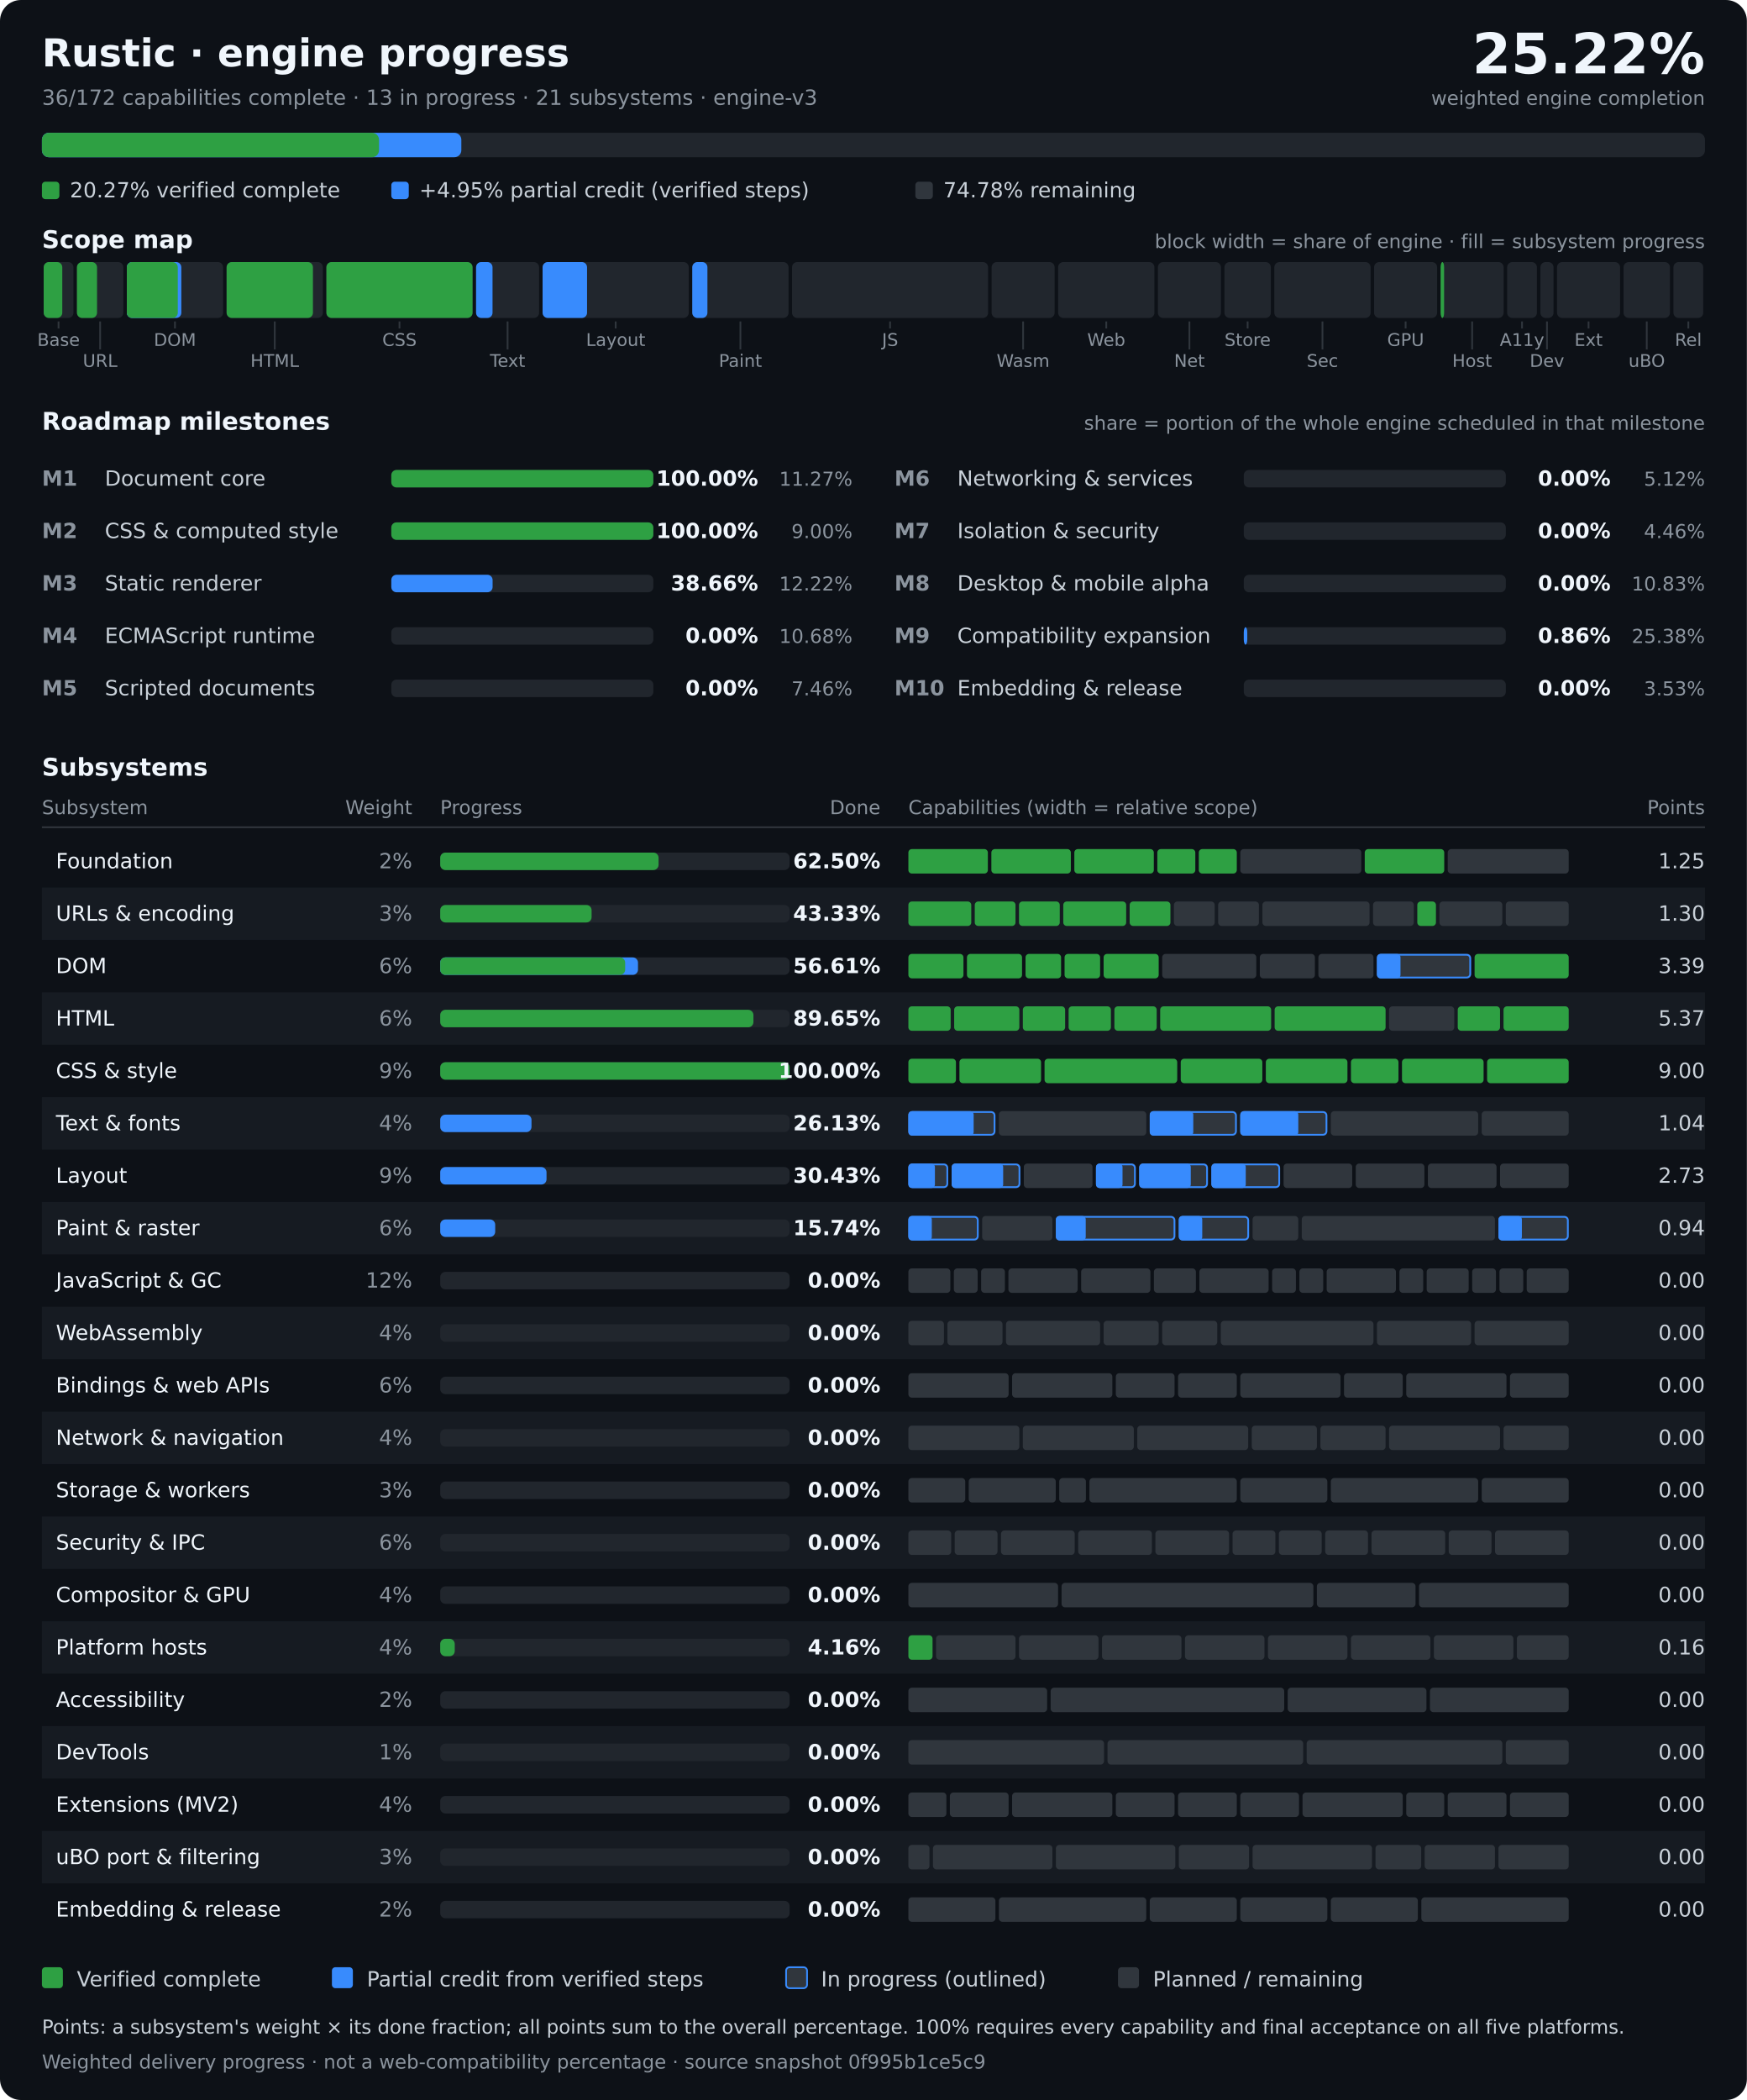
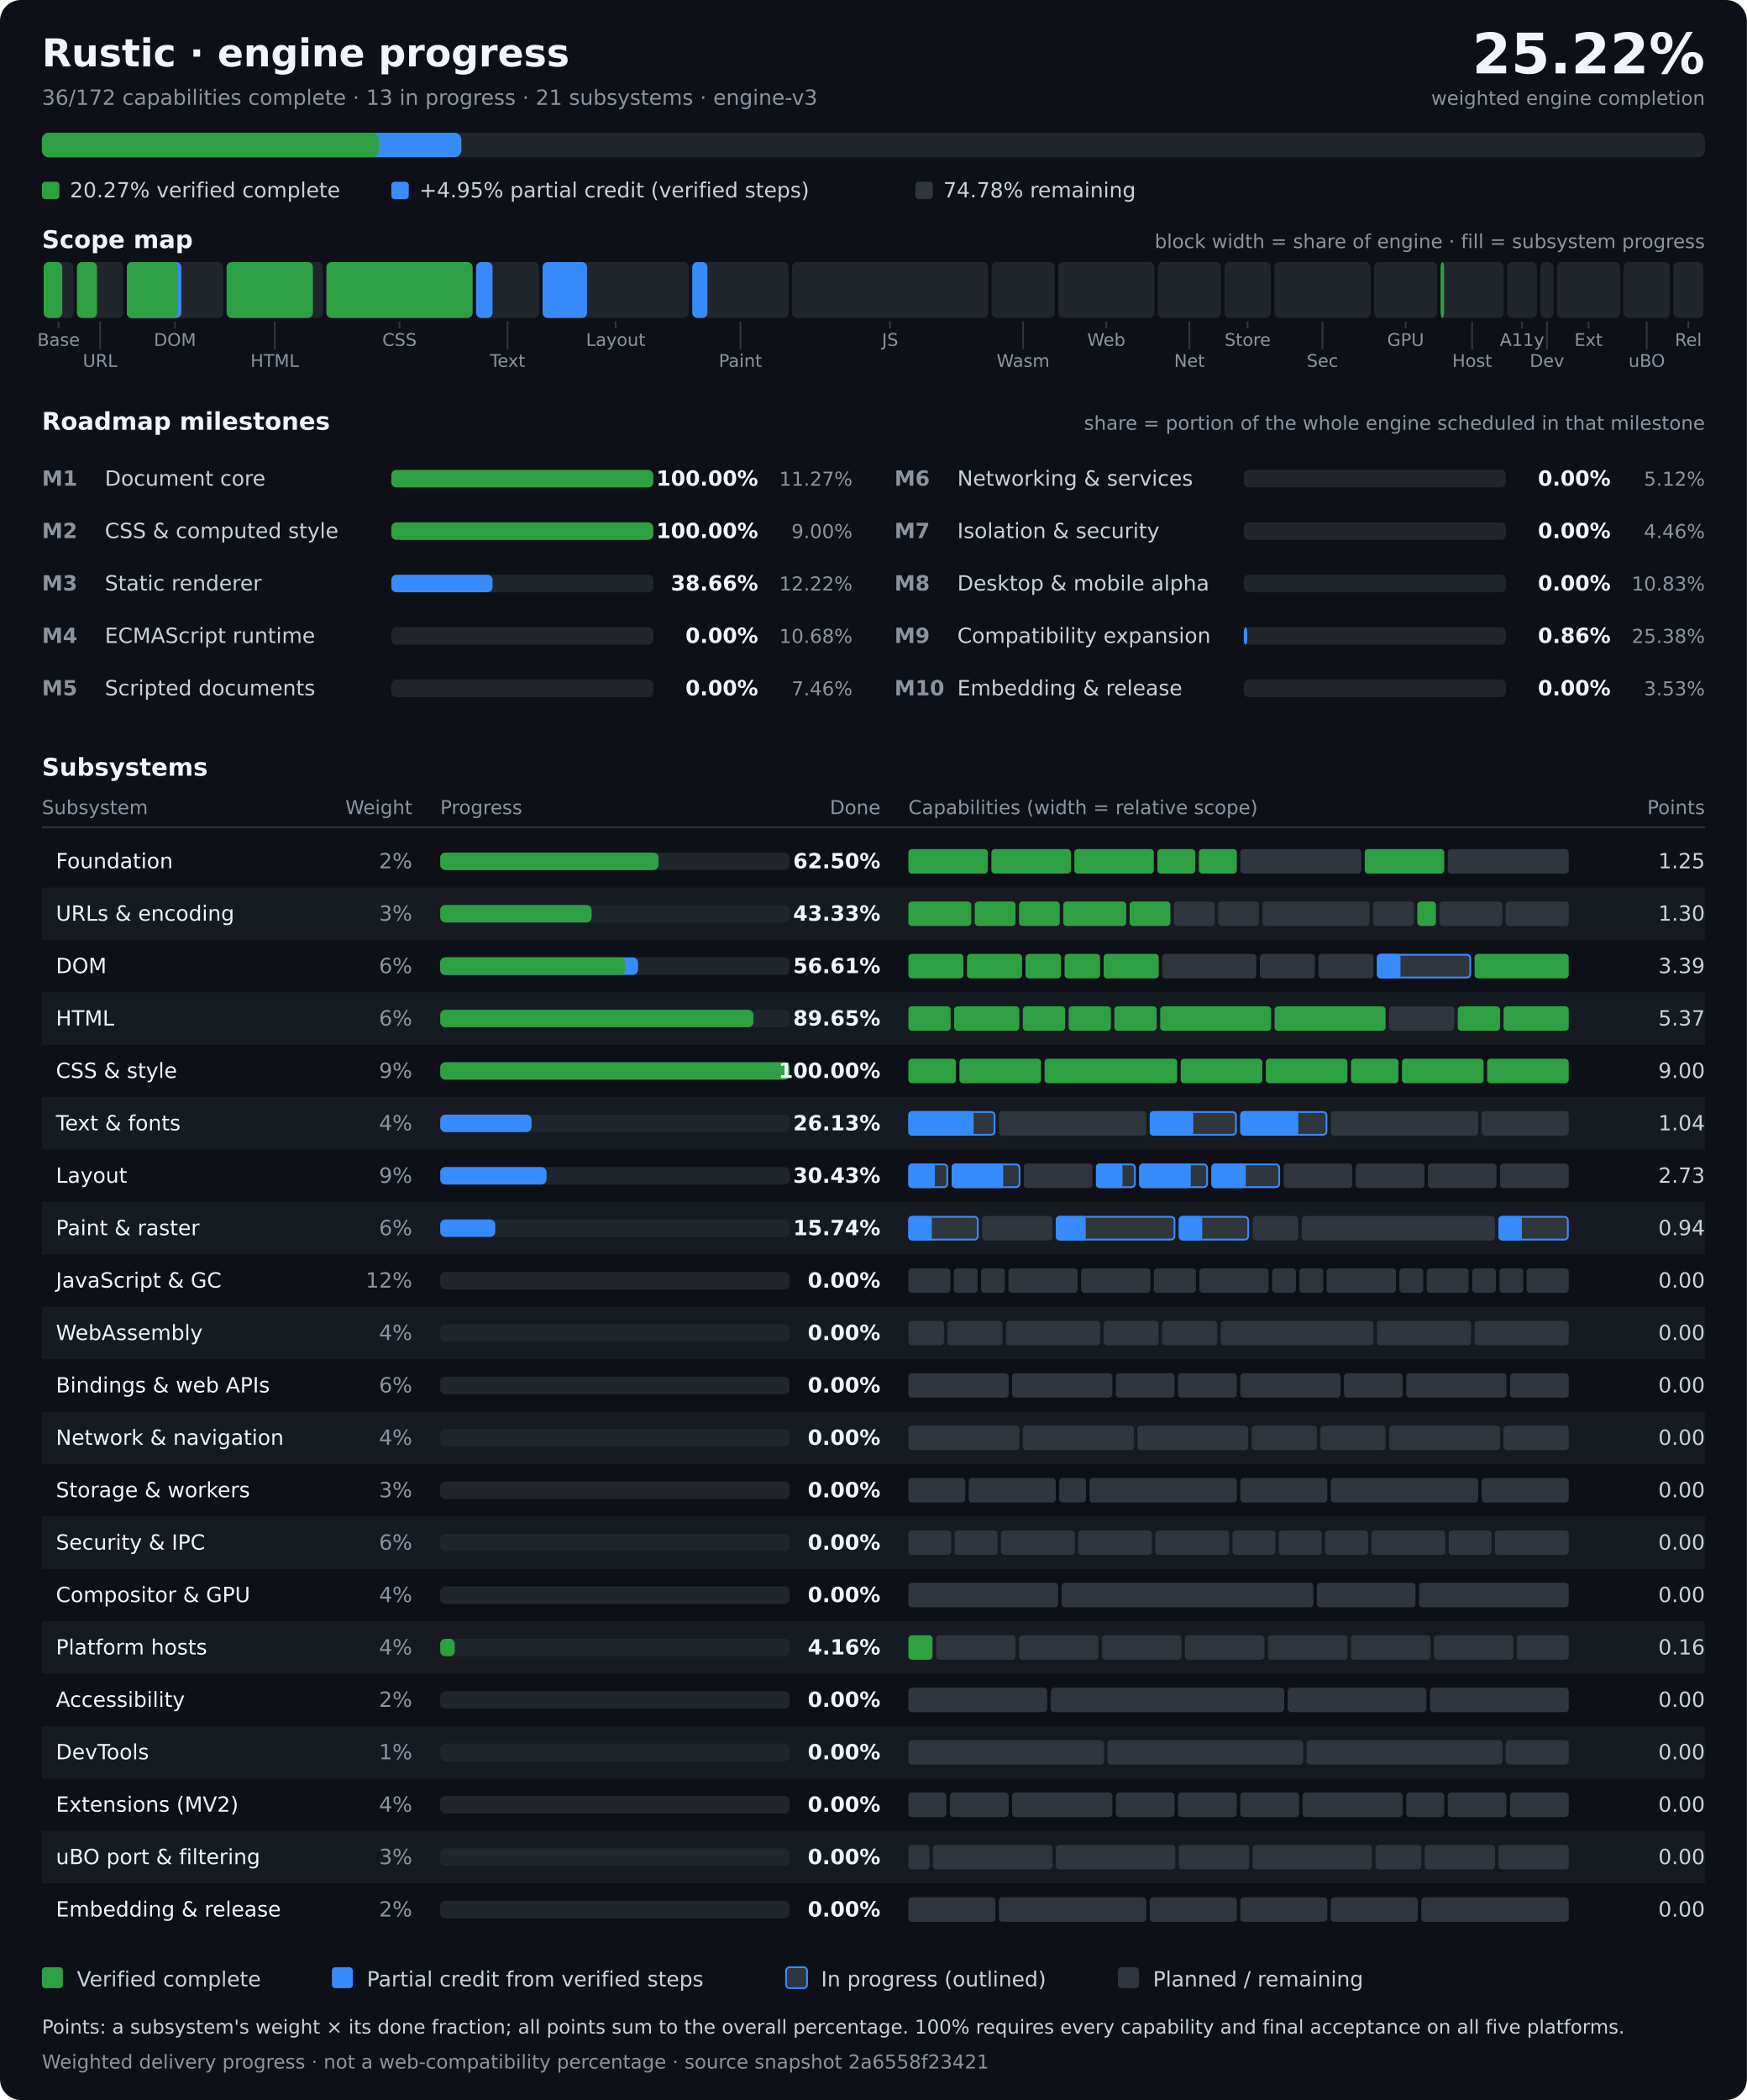
<svg xmlns="http://www.w3.org/2000/svg" width="1000" height="1202" viewBox="0 0 1000 1202" role="img" aria-labelledby="title desc">
  <rect width="1000" height="1202" rx="12" fill="#0d1117" />
  <g font-family="DejaVu Sans,Arial,sans-serif">
    <text x="24.00" y="38" fill="#f0f6fc" font-size="22" font-weight="700">Rustic · engine progress</text>
    <text x="24.00" y="60" fill="#8b949e" font-size="12">36/172 capabilities complete · 13 in progress · 21 subsystems · engine-v3</text>
    <text x="976.00" y="42" fill="#f0f6fc" font-size="32" text-anchor="end" font-weight="700">25.22%</text>
    <text x="976.00" y="60" fill="#8b949e" font-size="11" text-anchor="end">weighted engine completion</text>
    <rect x="24.00" y="76" width="952.00" height="14" rx="4" fill="#21262d" />
    <rect x="24.00" y="76" width="240.09" height="14" rx="4" fill="#388bfd" />
    <rect x="24.00" y="76" width="192.97" height="14" rx="4" fill="#2ea043" />
    <rect x="24" y="104" width="10" height="10" rx="2" fill="#2ea043" />
    <text x="40.00" y="113" fill="#c9d1d9" font-size="12">20.27% verified complete</text>
    <rect x="224" y="104" width="10" height="10" rx="2" fill="#388bfd" />
    <text x="240.00" y="113" fill="#c9d1d9" font-size="12">+4.95% partial credit (verified steps)</text>
    <rect x="524" y="104" width="10" height="10" rx="2" fill="#30363d" />
    <text x="540.00" y="113" fill="#c9d1d9" font-size="12">74.78% remaining</text>
    <text x="24.00" y="142" fill="#f0f6fc" font-size="14" font-weight="600">Scope map</text>
    <text x="976.00" y="142" fill="#8b949e" font-size="11" text-anchor="end">block width = share of engine · fill = subsystem progress</text>
    <g>
      <rect x="25.00" y="150" width="17.04" height="32" rx="3" fill="#21262d" />
      <rect x="25.00" y="150" width="10.65" height="32" rx="3" fill="#2ea043" />
      <rect x="33.02" y="184" width="1" height="4" fill="#30363d" />
      <text x="33.52" y="198" fill="#8b949e" font-size="10" text-anchor="middle">Base</text>
    </g>
    <g>
      <rect x="44.04" y="150" width="26.56" height="32" rx="3" fill="#21262d" />
      <rect x="44.04" y="150" width="11.51" height="32" rx="3" fill="#2ea043" />
      <rect x="56.82" y="184" width="1" height="16" fill="#30363d" />
      <text x="57.32" y="210" fill="#8b949e" font-size="10" text-anchor="middle">URL</text>
    </g>
    <g>
      <rect x="72.60" y="150" width="55.12" height="32" rx="3" fill="#21262d" />
      <rect x="72.60" y="150" width="31.20" height="32" rx="3" fill="#388bfd" />
      <rect x="72.60" y="150" width="29.18" height="32" rx="3" fill="#2ea043" />
      <rect x="99.66" y="184" width="1" height="4" fill="#30363d" />
      <text x="100.16" y="198" fill="#8b949e" font-size="10" text-anchor="middle">DOM</text>
    </g>
    <g>
      <rect x="129.72" y="150" width="55.12" height="32" rx="3" fill="#21262d" />
      <rect x="129.72" y="150" width="49.42" height="32" rx="3" fill="#2ea043" />
      <rect x="156.78" y="184" width="1" height="16" fill="#30363d" />
      <text x="157.28" y="210" fill="#8b949e" font-size="10" text-anchor="middle">HTML</text>
    </g>
    <g>
      <rect x="186.84" y="150" width="83.68" height="32" rx="3" fill="#21262d" />
      <rect x="186.84" y="150" width="83.68" height="32" rx="3" fill="#2ea043" />
      <rect x="228.18" y="184" width="1" height="4" fill="#30363d" />
      <text x="228.68" y="198" fill="#8b949e" font-size="10" text-anchor="middle">CSS</text>
    </g>
    <g>
      <rect x="272.52" y="150" width="36.08" height="32" rx="3" fill="#21262d" />
      <rect x="272.52" y="150" width="9.43" height="32" rx="3" fill="#388bfd" />
      <rect x="290.06" y="184" width="1" height="16" fill="#30363d" />
      <text x="290.56" y="210" fill="#8b949e" font-size="10" text-anchor="middle">Text</text>
    </g>
    <g>
      <rect x="310.60" y="150" width="83.68" height="32" rx="3" fill="#21262d" />
      <rect x="310.60" y="150" width="25.46" height="32" rx="3" fill="#388bfd" />
      <rect x="351.94" y="184" width="1" height="4" fill="#30363d" />
      <text x="352.44" y="198" fill="#8b949e" font-size="10" text-anchor="middle">Layout</text>
    </g>
    <g>
      <rect x="396.28" y="150" width="55.12" height="32" rx="3" fill="#21262d" />
      <rect x="396.28" y="150" width="8.68" height="32" rx="3" fill="#388bfd" />
      <rect x="423.34" y="184" width="1" height="16" fill="#30363d" />
      <text x="423.84" y="210" fill="#8b949e" font-size="10" text-anchor="middle">Paint</text>
    </g>
    <g>
      <rect x="453.40" y="150" width="112.24" height="32" rx="3" fill="#21262d" />
      <rect x="509.02" y="184" width="1" height="4" fill="#30363d" />
      <text x="509.52" y="198" fill="#8b949e" font-size="10" text-anchor="middle">JS</text>
    </g>
    <g>
      <rect x="567.64" y="150" width="36.08" height="32" rx="3" fill="#21262d" />
      <rect x="585.18" y="184" width="1" height="16" fill="#30363d" />
      <text x="585.68" y="210" fill="#8b949e" font-size="10" text-anchor="middle">Wasm</text>
    </g>
    <g>
      <rect x="605.72" y="150" width="55.12" height="32" rx="3" fill="#21262d" />
      <rect x="632.78" y="184" width="1" height="4" fill="#30363d" />
      <text x="633.28" y="198" fill="#8b949e" font-size="10" text-anchor="middle">Web</text>
    </g>
    <g>
      <rect x="662.84" y="150" width="36.08" height="32" rx="3" fill="#21262d" />
      <rect x="680.38" y="184" width="1" height="16" fill="#30363d" />
      <text x="680.88" y="210" fill="#8b949e" font-size="10" text-anchor="middle">Net</text>
    </g>
    <g>
      <rect x="700.92" y="150" width="26.56" height="32" rx="3" fill="#21262d" />
      <rect x="713.70" y="184" width="1" height="4" fill="#30363d" />
      <text x="714.20" y="198" fill="#8b949e" font-size="10" text-anchor="middle">Store</text>
    </g>
    <g>
      <rect x="729.48" y="150" width="55.12" height="32" rx="3" fill="#21262d" />
      <rect x="756.54" y="184" width="1" height="16" fill="#30363d" />
      <text x="757.04" y="210" fill="#8b949e" font-size="10" text-anchor="middle">Sec</text>
    </g>
    <g>
      <rect x="786.60" y="150" width="36.08" height="32" rx="3" fill="#21262d" />
      <rect x="804.14" y="184" width="1" height="4" fill="#30363d" />
      <text x="804.64" y="198" fill="#8b949e" font-size="10" text-anchor="middle">GPU</text>
    </g>
    <g>
      <rect x="824.68" y="150" width="36.08" height="32" rx="3" fill="#21262d" />
      <rect x="824.68" y="150" width="2.00" height="32" rx="3" fill="#2ea043" />
      <rect x="842.22" y="184" width="1" height="16" fill="#30363d" />
      <text x="842.72" y="210" fill="#8b949e" font-size="10" text-anchor="middle">Host</text>
    </g>
    <g>
      <rect x="862.76" y="150" width="17.04" height="32" rx="3" fill="#21262d" />
      <rect x="870.78" y="184" width="1" height="4" fill="#30363d" />
      <text x="871.28" y="198" fill="#8b949e" font-size="10" text-anchor="middle">A11y</text>
    </g>
    <g>
      <rect x="881.80" y="150" width="7.52" height="32" rx="3" fill="#21262d" />
      <rect x="885.06" y="184" width="1" height="16" fill="#30363d" />
      <text x="885.56" y="210" fill="#8b949e" font-size="10" text-anchor="middle">Dev</text>
    </g>
    <g>
      <rect x="891.32" y="150" width="36.08" height="32" rx="3" fill="#21262d" />
      <rect x="908.86" y="184" width="1" height="4" fill="#30363d" />
      <text x="909.36" y="198" fill="#8b949e" font-size="10" text-anchor="middle">Ext</text>
    </g>
    <g>
      <rect x="929.40" y="150" width="26.56" height="32" rx="3" fill="#21262d" />
      <rect x="942.18" y="184" width="1" height="16" fill="#30363d" />
      <text x="942.68" y="210" fill="#8b949e" font-size="10" text-anchor="middle">uBO</text>
    </g>
    <g>
      <rect x="957.96" y="150" width="17.04" height="32" rx="3" fill="#21262d" />
      <rect x="965.98" y="184" width="1" height="4" fill="#30363d" />
      <text x="966.48" y="198" fill="#8b949e" font-size="10" text-anchor="middle">Rel</text>
    </g>
    <text x="24.00" y="246" fill="#f0f6fc" font-size="14" font-weight="600">Roadmap milestones</text>
    <text x="976.00" y="246" fill="#8b949e" font-size="11" text-anchor="end">share = portion of the whole engine scheduled in that milestone</text>
    <g>
      <text x="24.00" y="278" fill="#8b949e" font-size="12" font-weight="600">M1</text>
      <text x="60.00" y="278" fill="#c9d1d9" font-size="12">Document core</text>
      <rect x="224.00" y="269" width="150.00" height="10" rx="3" fill="#21262d" />
      <rect x="224.00" y="269" width="150.00" height="10" rx="3" fill="#2ea043" />
      <text x="434.00" y="278" fill="#f0f6fc" font-size="12" text-anchor="end" font-weight="600">100.00%</text>
      <text x="488.00" y="278" fill="#8b949e" font-size="11" text-anchor="end">11.27%</text>
    </g>
    <g>
      <text x="24.00" y="308" fill="#8b949e" font-size="12" font-weight="600">M2</text>
      <text x="60.00" y="308" fill="#c9d1d9" font-size="12">CSS &amp; computed style</text>
      <rect x="224.00" y="299" width="150.00" height="10" rx="3" fill="#21262d" />
      <rect x="224.00" y="299" width="150.00" height="10" rx="3" fill="#2ea043" />
      <text x="434.00" y="308" fill="#f0f6fc" font-size="12" text-anchor="end" font-weight="600">100.00%</text>
      <text x="488.00" y="308" fill="#8b949e" font-size="11" text-anchor="end">9.00%</text>
    </g>
    <g>
      <text x="24.00" y="338" fill="#8b949e" font-size="12" font-weight="600">M3</text>
      <text x="60.00" y="338" fill="#c9d1d9" font-size="12">Static renderer</text>
      <rect x="224.00" y="329" width="150.00" height="10" rx="3" fill="#21262d" />
      <rect x="224.00" y="329" width="57.99" height="10" rx="3" fill="#388bfd" />
      <text x="434.00" y="338" fill="#f0f6fc" font-size="12" text-anchor="end" font-weight="600">38.66%</text>
      <text x="488.00" y="338" fill="#8b949e" font-size="11" text-anchor="end">12.22%</text>
    </g>
    <g>
      <text x="24.00" y="368" fill="#8b949e" font-size="12" font-weight="600">M4</text>
      <text x="60.00" y="368" fill="#c9d1d9" font-size="12">ECMAScript runtime</text>
      <rect x="224.00" y="359" width="150.00" height="10" rx="3" fill="#21262d" />
      <text x="434.00" y="368" fill="#f0f6fc" font-size="12" text-anchor="end" font-weight="600">0.00%</text>
      <text x="488.00" y="368" fill="#8b949e" font-size="11" text-anchor="end">10.68%</text>
    </g>
    <g>
      <text x="24.00" y="398" fill="#8b949e" font-size="12" font-weight="600">M5</text>
      <text x="60.00" y="398" fill="#c9d1d9" font-size="12">Scripted documents</text>
      <rect x="224.00" y="389" width="150.00" height="10" rx="3" fill="#21262d" />
      <text x="434.00" y="398" fill="#f0f6fc" font-size="12" text-anchor="end" font-weight="600">0.00%</text>
      <text x="488.00" y="398" fill="#8b949e" font-size="11" text-anchor="end">7.46%</text>
    </g>
    <g>
      <text x="512.00" y="278" fill="#8b949e" font-size="12" font-weight="600">M6</text>
      <text x="548.00" y="278" fill="#c9d1d9" font-size="12">Networking &amp; services</text>
      <rect x="712.00" y="269" width="150.00" height="10" rx="3" fill="#21262d" />
      <text x="922.00" y="278" fill="#f0f6fc" font-size="12" text-anchor="end" font-weight="600">0.00%</text>
      <text x="976.00" y="278" fill="#8b949e" font-size="11" text-anchor="end">5.12%</text>
    </g>
    <g>
      <text x="512.00" y="308" fill="#8b949e" font-size="12" font-weight="600">M7</text>
      <text x="548.00" y="308" fill="#c9d1d9" font-size="12">Isolation &amp; security</text>
      <rect x="712.00" y="299" width="150.00" height="10" rx="3" fill="#21262d" />
      <text x="922.00" y="308" fill="#f0f6fc" font-size="12" text-anchor="end" font-weight="600">0.00%</text>
      <text x="976.00" y="308" fill="#8b949e" font-size="11" text-anchor="end">4.46%</text>
    </g>
    <g>
      <text x="512.00" y="338" fill="#8b949e" font-size="12" font-weight="600">M8</text>
      <text x="548.00" y="338" fill="#c9d1d9" font-size="12">Desktop &amp; mobile alpha</text>
      <rect x="712.00" y="329" width="150.00" height="10" rx="3" fill="#21262d" />
      <text x="922.00" y="338" fill="#f0f6fc" font-size="12" text-anchor="end" font-weight="600">0.00%</text>
      <text x="976.00" y="338" fill="#8b949e" font-size="11" text-anchor="end">10.83%</text>
    </g>
    <g>
      <text x="512.00" y="368" fill="#8b949e" font-size="12" font-weight="600">M9</text>
      <text x="548.00" y="368" fill="#c9d1d9" font-size="12">Compatibility expansion</text>
      <rect x="712.00" y="359" width="150.00" height="10" rx="3" fill="#21262d" />
      <rect x="712.00" y="359" width="2.00" height="10" rx="3" fill="#388bfd" />
      <text x="922.00" y="368" fill="#f0f6fc" font-size="12" text-anchor="end" font-weight="600">0.86%</text>
      <text x="976.00" y="368" fill="#8b949e" font-size="11" text-anchor="end">25.38%</text>
    </g>
    <g>
      <text x="512.00" y="398" fill="#8b949e" font-size="12" font-weight="600">M10</text>
      <text x="548.00" y="398" fill="#c9d1d9" font-size="12">Embedding &amp; release</text>
      <rect x="712.00" y="389" width="150.00" height="10" rx="3" fill="#21262d" />
      <text x="922.00" y="398" fill="#f0f6fc" font-size="12" text-anchor="end" font-weight="600">0.00%</text>
      <text x="976.00" y="398" fill="#8b949e" font-size="11" text-anchor="end">3.53%</text>
    </g>
    <text x="24.00" y="444" fill="#f0f6fc" font-size="14" font-weight="600">Subsystems</text>
    <text x="24.00" y="466" fill="#8b949e" font-size="11">Subsystem</text>
    <text x="236.00" y="466" fill="#8b949e" font-size="11" text-anchor="end">Weight</text>
    <text x="252.00" y="466" fill="#8b949e" font-size="11">Progress</text>
    <text x="504.00" y="466" fill="#8b949e" font-size="11" text-anchor="end">Done</text>
    <text x="520.00" y="466" fill="#8b949e" font-size="11">Capabilities (width = relative scope)</text>
    <text x="976.00" y="466" fill="#8b949e" font-size="11" text-anchor="end">Points</text>
    <rect x="24" y="473" width="952" height="1" fill="#30363d" />
    <g>
      <text x="32.00" y="497" fill="#f0f6fc" font-size="12">Foundation</text>
      <text x="236.00" y="497" fill="#8b949e" font-size="12" text-anchor="end">2%</text>
      <rect x="252.00" y="488" width="200.00" height="10" rx="3" fill="#21262d" />
      <rect x="252.00" y="488" width="125.00" height="10" rx="3" fill="#2ea043" />
      <text x="504.00" y="497" fill="#f0f6fc" font-size="12" text-anchor="end" font-weight="600">62.50%</text>
      <g>
        <rect x="520.00" y="486" width="45.50" height="14" rx="2" fill="#2ea043" />
      </g>
      <g>
        <rect x="567.50" y="486" width="45.50" height="14" rx="2" fill="#2ea043" />
      </g>
      <g>
        <rect x="615.00" y="486" width="45.50" height="14" rx="2" fill="#2ea043" />
      </g>
      <g>
        <rect x="662.50" y="486" width="21.75" height="14" rx="2" fill="#2ea043" />
      </g>
      <g>
        <rect x="686.25" y="486" width="21.75" height="14" rx="2" fill="#2ea043" />
      </g>
      <g>
        <rect x="710.00" y="486" width="69.25" height="14" rx="2" fill="#30363d" />
      </g>
      <g>
        <rect x="781.25" y="486" width="45.50" height="14" rx="2" fill="#2ea043" />
      </g>
      <g>
        <rect x="828.75" y="486" width="69.25" height="14" rx="2" fill="#30363d" />
      </g>
      <text x="976.00" y="497" fill="#c9d1d9" font-size="12" text-anchor="end">1.25</text>
    </g>
    <g>
      <rect x="24" y="508" width="952" height="30" fill="#161b22" />
      <text x="32.00" y="527" fill="#f0f6fc" font-size="12">URLs &amp; encoding</text>
      <text x="236.00" y="527" fill="#8b949e" font-size="12" text-anchor="end">3%</text>
      <rect x="252.00" y="518" width="200.00" height="10" rx="3" fill="#21262d" />
      <rect x="252.00" y="518" width="86.66" height="10" rx="3" fill="#2ea043" />
      <text x="504.00" y="527" fill="#f0f6fc" font-size="12" text-anchor="end" font-weight="600">43.33%</text>
      <g>
        <rect x="520.00" y="516" width="36.00" height="14" rx="2" fill="#2ea043" />
      </g>
      <g>
        <rect x="558.00" y="516" width="23.33" height="14" rx="2" fill="#2ea043" />
      </g>
      <g>
        <rect x="583.33" y="516" width="23.33" height="14" rx="2" fill="#2ea043" />
      </g>
      <g>
        <rect x="608.67" y="516" width="36.00" height="14" rx="2" fill="#2ea043" />
      </g>
      <g>
        <rect x="646.67" y="516" width="23.33" height="14" rx="2" fill="#2ea043" />
      </g>
      <g>
        <rect x="672.00" y="516" width="23.33" height="14" rx="2" fill="#30363d" />
      </g>
      <g>
        <rect x="697.33" y="516" width="23.33" height="14" rx="2" fill="#30363d" />
      </g>
      <g>
        <rect x="722.67" y="516" width="61.33" height="14" rx="2" fill="#30363d" />
      </g>
      <g>
        <rect x="786.00" y="516" width="23.33" height="14" rx="2" fill="#30363d" />
      </g>
      <g>
        <rect x="811.33" y="516" width="10.67" height="14" rx="2" fill="#2ea043" />
      </g>
      <g>
        <rect x="824.00" y="516" width="36.00" height="14" rx="2" fill="#30363d" />
      </g>
      <g>
        <rect x="862.00" y="516" width="36.00" height="14" rx="2" fill="#30363d" />
      </g>
      <text x="976.00" y="527" fill="#c9d1d9" font-size="12" text-anchor="end">1.30</text>
    </g>
    <g>
      <text x="32.00" y="557" fill="#f0f6fc" font-size="12">DOM</text>
      <text x="236.00" y="557" fill="#8b949e" font-size="12" text-anchor="end">6%</text>
      <rect x="252.00" y="548" width="200.00" height="10" rx="3" fill="#21262d" />
      <rect x="252.00" y="548" width="113.22" height="10" rx="3" fill="#388bfd" />
      <rect x="252.00" y="548" width="105.88" height="10" rx="3" fill="#2ea043" />
      <text x="504.00" y="557" fill="#f0f6fc" font-size="12" text-anchor="end" font-weight="600">56.61%</text>
      <g>
        <rect x="520.00" y="546" width="31.53" height="14" rx="2" fill="#2ea043" />
      </g>
      <g>
        <rect x="553.53" y="546" width="31.53" height="14" rx="2" fill="#2ea043" />
      </g>
      <g>
        <rect x="587.06" y="546" width="20.35" height="14" rx="2" fill="#2ea043" />
      </g>
      <g>
        <rect x="609.41" y="546" width="20.35" height="14" rx="2" fill="#2ea043" />
      </g>
      <g>
        <rect x="631.76" y="546" width="31.53" height="14" rx="2" fill="#2ea043" />
      </g>
      <g>
        <rect x="665.29" y="546" width="53.88" height="14" rx="2" fill="#30363d" />
      </g>
      <g>
        <rect x="721.18" y="546" width="31.53" height="14" rx="2" fill="#30363d" />
      </g>
      <g>
        <rect x="754.71" y="546" width="31.53" height="14" rx="2" fill="#30363d" />
      </g>
      <g>
        <rect x="788.24" y="546" width="53.88" height="14" rx="2" fill="#30363d" />
        <rect x="788.24" y="546" width="13.47" height="14" rx="2" fill="#388bfd" />
        <rect x="788.74" y="546.5" width="52.88" height="13" rx="2" fill="none" stroke="#388bfd" />
      </g>
      <g>
        <rect x="844.12" y="546" width="53.88" height="14" rx="2" fill="#2ea043" />
      </g>
      <text x="976.00" y="557" fill="#c9d1d9" font-size="12" text-anchor="end">3.39</text>
    </g>
    <g>
      <rect x="24" y="568" width="952" height="30" fill="#161b22" />
      <text x="32.00" y="587" fill="#f0f6fc" font-size="12">HTML</text>
      <text x="236.00" y="587" fill="#8b949e" font-size="12" text-anchor="end">6%</text>
      <rect x="252.00" y="578" width="200.00" height="10" rx="3" fill="#21262d" />
      <rect x="252.00" y="578" width="179.30" height="10" rx="3" fill="#2ea043" />
      <text x="504.00" y="587" fill="#f0f6fc" font-size="12" text-anchor="end" font-weight="600">89.65%</text>
      <g>
        <rect x="520.00" y="576" width="24.21" height="14" rx="2" fill="#2ea043" />
      </g>
      <g>
        <rect x="546.21" y="576" width="37.31" height="14" rx="2" fill="#2ea043" />
      </g>
      <g>
        <rect x="585.52" y="576" width="24.21" height="14" rx="2" fill="#2ea043" />
      </g>
      <g>
        <rect x="611.72" y="576" width="24.21" height="14" rx="2" fill="#2ea043" />
      </g>
      <g>
        <rect x="637.93" y="576" width="24.21" height="14" rx="2" fill="#2ea043" />
      </g>
      <g>
        <rect x="664.14" y="576" width="63.52" height="14" rx="2" fill="#2ea043" />
      </g>
      <g>
        <rect x="729.66" y="576" width="63.52" height="14" rx="2" fill="#2ea043" />
      </g>
      <g>
        <rect x="795.17" y="576" width="37.31" height="14" rx="2" fill="#30363d" />
      </g>
      <g>
        <rect x="834.48" y="576" width="24.21" height="14" rx="2" fill="#2ea043" />
      </g>
      <g>
        <rect x="860.69" y="576" width="37.31" height="14" rx="2" fill="#2ea043" />
      </g>
      <text x="976.00" y="587" fill="#c9d1d9" font-size="12" text-anchor="end">5.37</text>
    </g>
    <g>
      <text x="32.00" y="617" fill="#f0f6fc" font-size="12">CSS &amp; style</text>
      <text x="236.00" y="617" fill="#8b949e" font-size="12" text-anchor="end">9%</text>
      <rect x="252.00" y="608" width="200.00" height="10" rx="3" fill="#21262d" />
      <rect x="252.00" y="608" width="200.00" height="10" rx="3" fill="#2ea043" />
      <text x="504.00" y="617" fill="#f0f6fc" font-size="12" text-anchor="end" font-weight="600">100.00%</text>
      <g>
        <rect x="520.00" y="606" width="27.23" height="14" rx="2" fill="#2ea043" />
      </g>
      <g>
        <rect x="549.23" y="606" width="46.72" height="14" rx="2" fill="#2ea043" />
      </g>
      <g>
        <rect x="597.95" y="606" width="75.95" height="14" rx="2" fill="#2ea043" />
      </g>
      <g>
        <rect x="675.90" y="606" width="46.72" height="14" rx="2" fill="#2ea043" />
      </g>
      <g>
        <rect x="724.62" y="606" width="46.72" height="14" rx="2" fill="#2ea043" />
      </g>
      <g>
        <rect x="773.33" y="606" width="27.23" height="14" rx="2" fill="#2ea043" />
      </g>
      <g>
        <rect x="802.56" y="606" width="46.72" height="14" rx="2" fill="#2ea043" />
      </g>
      <g>
        <rect x="851.28" y="606" width="46.72" height="14" rx="2" fill="#2ea043" />
      </g>
      <text x="976.00" y="617" fill="#c9d1d9" font-size="12" text-anchor="end">9.00</text>
    </g>
    <g>
      <rect x="24" y="628" width="952" height="30" fill="#161b22" />
      <text x="32.00" y="647" fill="#f0f6fc" font-size="12">Text &amp; fonts</text>
      <text x="236.00" y="647" fill="#8b949e" font-size="12" text-anchor="end">4%</text>
      <rect x="252.00" y="638" width="200.00" height="10" rx="3" fill="#21262d" />
      <rect x="252.00" y="638" width="52.26" height="10" rx="3" fill="#388bfd" />
      <text x="504.00" y="647" fill="#f0f6fc" font-size="12" text-anchor="end" font-weight="600">26.13%</text>
      <g>
        <rect x="520.00" y="636" width="49.82" height="14" rx="2" fill="#30363d" />
        <rect x="520.00" y="636" width="37.36" height="14" rx="2" fill="#388bfd" />
        <rect x="520.50" y="636.5" width="48.82" height="13" rx="2" fill="none" stroke="#388bfd" />
      </g>
      <g>
        <rect x="571.82" y="636" width="84.36" height="14" rx="2" fill="#30363d" />
      </g>
      <g>
        <rect x="658.18" y="636" width="49.82" height="14" rx="2" fill="#30363d" />
        <rect x="658.18" y="636" width="24.91" height="14" rx="2" fill="#388bfd" />
        <rect x="658.68" y="636.5" width="48.82" height="13" rx="2" fill="none" stroke="#388bfd" />
      </g>
      <g>
        <rect x="710.00" y="636" width="49.82" height="14" rx="2" fill="#30363d" />
        <rect x="710.00" y="636" width="33.21" height="14" rx="2" fill="#388bfd" />
        <rect x="710.50" y="636.5" width="48.82" height="13" rx="2" fill="none" stroke="#388bfd" />
      </g>
      <g>
        <rect x="761.82" y="636" width="84.36" height="14" rx="2" fill="#30363d" />
      </g>
      <g>
        <rect x="848.18" y="636" width="49.82" height="14" rx="2" fill="#30363d" />
      </g>
      <text x="976.00" y="647" fill="#c9d1d9" font-size="12" text-anchor="end">1.04</text>
    </g>
    <g>
      <text x="32.00" y="677" fill="#f0f6fc" font-size="12">Layout</text>
      <text x="236.00" y="677" fill="#8b949e" font-size="12" text-anchor="end">9%</text>
      <rect x="252.00" y="668" width="200.00" height="10" rx="3" fill="#21262d" />
      <rect x="252.00" y="668" width="60.86" height="10" rx="3" fill="#388bfd" />
      <text x="504.00" y="677" fill="#f0f6fc" font-size="12" text-anchor="end" font-weight="600">30.43%</text>
      <g>
        <rect x="520.00" y="666" width="22.78" height="14" rx="2" fill="#30363d" />
        <rect x="520.00" y="666" width="15.19" height="14" rx="2" fill="#388bfd" />
        <rect x="520.50" y="666.5" width="21.78" height="13" rx="2" fill="none" stroke="#388bfd" />
      </g>
      <g>
        <rect x="544.78" y="666" width="39.30" height="14" rx="2" fill="#30363d" />
        <rect x="544.78" y="666" width="29.48" height="14" rx="2" fill="#388bfd" />
        <rect x="545.28" y="666.5" width="38.30" height="13" rx="2" fill="none" stroke="#388bfd" />
      </g>
      <g>
        <rect x="586.09" y="666" width="39.30" height="14" rx="2" fill="#30363d" />
      </g>
      <g>
        <rect x="627.39" y="666" width="22.78" height="14" rx="2" fill="#30363d" />
        <rect x="627.39" y="666" width="15.19" height="14" rx="2" fill="#388bfd" />
        <rect x="627.89" y="666.5" width="21.78" height="13" rx="2" fill="none" stroke="#388bfd" />
      </g>
      <g>
        <rect x="652.17" y="666" width="39.30" height="14" rx="2" fill="#30363d" />
        <rect x="652.17" y="666" width="29.48" height="14" rx="2" fill="#388bfd" />
        <rect x="652.67" y="666.5" width="38.30" height="13" rx="2" fill="none" stroke="#388bfd" />
      </g>
      <g>
        <rect x="693.48" y="666" width="39.30" height="14" rx="2" fill="#30363d" />
        <rect x="693.48" y="666" width="19.65" height="14" rx="2" fill="#388bfd" />
        <rect x="693.98" y="666.5" width="38.30" height="13" rx="2" fill="none" stroke="#388bfd" />
      </g>
      <g>
        <rect x="734.78" y="666" width="39.30" height="14" rx="2" fill="#30363d" />
      </g>
      <g>
        <rect x="776.09" y="666" width="39.30" height="14" rx="2" fill="#30363d" />
      </g>
      <g>
        <rect x="817.39" y="666" width="39.30" height="14" rx="2" fill="#30363d" />
      </g>
      <g>
        <rect x="858.70" y="666" width="39.30" height="14" rx="2" fill="#30363d" />
      </g>
      <text x="976.00" y="677" fill="#c9d1d9" font-size="12" text-anchor="end">2.73</text>
    </g>
    <g>
      <rect x="24" y="688" width="952" height="30" fill="#161b22" />
      <text x="32.00" y="707" fill="#f0f6fc" font-size="12">Paint &amp; raster</text>
      <text x="236.00" y="707" fill="#8b949e" font-size="12" text-anchor="end">6%</text>
      <rect x="252.00" y="698" width="200.00" height="10" rx="3" fill="#21262d" />
      <rect x="252.00" y="698" width="31.48" height="10" rx="3" fill="#388bfd" />
      <text x="504.00" y="707" fill="#f0f6fc" font-size="12" text-anchor="end" font-weight="600">15.74%</text>
      <g>
        <rect x="520.00" y="696" width="40.22" height="14" rx="2" fill="#30363d" />
        <rect x="520.00" y="696" width="13.41" height="14" rx="2" fill="#388bfd" />
        <rect x="520.50" y="696.5" width="39.22" height="13" rx="2" fill="none" stroke="#388bfd" />
      </g>
      <g>
        <rect x="562.22" y="696" width="40.22" height="14" rx="2" fill="#30363d" />
      </g>
      <g>
        <rect x="604.44" y="696" width="68.37" height="14" rx="2" fill="#30363d" />
        <rect x="604.44" y="696" width="17.09" height="14" rx="2" fill="#388bfd" />
        <rect x="604.94" y="696.5" width="67.37" height="13" rx="2" fill="none" stroke="#388bfd" />
      </g>
      <g>
        <rect x="674.81" y="696" width="40.22" height="14" rx="2" fill="#30363d" />
        <rect x="674.81" y="696" width="13.41" height="14" rx="2" fill="#388bfd" />
        <rect x="675.31" y="696.5" width="39.22" height="13" rx="2" fill="none" stroke="#388bfd" />
      </g>
      <g>
        <rect x="717.04" y="696" width="26.15" height="14" rx="2" fill="#30363d" />
      </g>
      <g>
        <rect x="745.19" y="696" width="110.59" height="14" rx="2" fill="#30363d" />
      </g>
      <g>
        <rect x="857.78" y="696" width="40.22" height="14" rx="2" fill="#30363d" />
        <rect x="857.78" y="696" width="13.41" height="14" rx="2" fill="#388bfd" />
        <rect x="858.28" y="696.5" width="39.22" height="13" rx="2" fill="none" stroke="#388bfd" />
      </g>
      <text x="976.00" y="707" fill="#c9d1d9" font-size="12" text-anchor="end">0.94</text>
    </g>
    <g>
      <text x="32.00" y="737" fill="#f0f6fc" font-size="12">JavaScript &amp; GC</text>
      <text x="236.00" y="737" fill="#8b949e" font-size="12" text-anchor="end">12%</text>
      <rect x="252.00" y="728" width="200.00" height="10" rx="3" fill="#21262d" />
      <text x="504.00" y="737" fill="#f0f6fc" font-size="12" text-anchor="end" font-weight="600">0.00%</text>
      <g>
        <rect x="520.00" y="726" width="24.03" height="14" rx="2" fill="#30363d" />
      </g>
      <g>
        <rect x="546.03" y="726" width="13.62" height="14" rx="2" fill="#30363d" />
      </g>
      <g>
        <rect x="561.64" y="726" width="13.62" height="14" rx="2" fill="#30363d" />
      </g>
      <g>
        <rect x="577.26" y="726" width="39.64" height="14" rx="2" fill="#30363d" />
      </g>
      <g>
        <rect x="618.90" y="726" width="39.64" height="14" rx="2" fill="#30363d" />
      </g>
      <g>
        <rect x="660.55" y="726" width="24.03" height="14" rx="2" fill="#30363d" />
      </g>
      <g>
        <rect x="686.58" y="726" width="39.64" height="14" rx="2" fill="#30363d" />
      </g>
      <g>
        <rect x="728.22" y="726" width="13.62" height="14" rx="2" fill="#30363d" />
      </g>
      <g>
        <rect x="743.84" y="726" width="13.62" height="14" rx="2" fill="#30363d" />
      </g>
      <g>
        <rect x="759.45" y="726" width="39.64" height="14" rx="2" fill="#30363d" />
      </g>
      <g>
        <rect x="801.10" y="726" width="13.62" height="14" rx="2" fill="#30363d" />
      </g>
      <g>
        <rect x="816.71" y="726" width="24.03" height="14" rx="2" fill="#30363d" />
      </g>
      <g>
        <rect x="842.74" y="726" width="13.62" height="14" rx="2" fill="#30363d" />
      </g>
      <g>
        <rect x="858.36" y="726" width="13.62" height="14" rx="2" fill="#30363d" />
      </g>
      <g>
        <rect x="873.97" y="726" width="24.03" height="14" rx="2" fill="#30363d" />
      </g>
      <text x="976.00" y="737" fill="#c9d1d9" font-size="12" text-anchor="end">0.00</text>
    </g>
    <g>
      <rect x="24" y="748" width="952" height="30" fill="#161b22" />
      <text x="32.00" y="767" fill="#f0f6fc" font-size="12">WebAssembly</text>
      <text x="236.00" y="767" fill="#8b949e" font-size="12" text-anchor="end">4%</text>
      <rect x="252.00" y="758" width="200.00" height="10" rx="3" fill="#21262d" />
      <text x="504.00" y="767" fill="#f0f6fc" font-size="12" text-anchor="end" font-weight="600">0.00%</text>
      <g>
        <rect x="520.00" y="756" width="20.35" height="14" rx="2" fill="#30363d" />
      </g>
      <g>
        <rect x="542.35" y="756" width="31.53" height="14" rx="2" fill="#30363d" />
      </g>
      <g>
        <rect x="575.88" y="756" width="53.88" height="14" rx="2" fill="#30363d" />
      </g>
      <g>
        <rect x="631.76" y="756" width="31.53" height="14" rx="2" fill="#30363d" />
      </g>
      <g>
        <rect x="665.29" y="756" width="31.53" height="14" rx="2" fill="#30363d" />
      </g>
      <g>
        <rect x="698.82" y="756" width="87.41" height="14" rx="2" fill="#30363d" />
      </g>
      <g>
        <rect x="788.24" y="756" width="53.88" height="14" rx="2" fill="#30363d" />
      </g>
      <g>
        <rect x="844.12" y="756" width="53.88" height="14" rx="2" fill="#30363d" />
      </g>
      <text x="976.00" y="767" fill="#c9d1d9" font-size="12" text-anchor="end">0.00</text>
    </g>
    <g>
      <text x="32.00" y="797" fill="#f0f6fc" font-size="12">Bindings &amp; web APIs</text>
      <text x="236.00" y="797" fill="#8b949e" font-size="12" text-anchor="end">6%</text>
      <rect x="252.00" y="788" width="200.00" height="10" rx="3" fill="#21262d" />
      <text x="504.00" y="797" fill="#f0f6fc" font-size="12" text-anchor="end" font-weight="600">0.00%</text>
      <g>
        <rect x="520.00" y="786" width="57.38" height="14" rx="2" fill="#30363d" />
      </g>
      <g>
        <rect x="579.38" y="786" width="57.38" height="14" rx="2" fill="#30363d" />
      </g>
      <g>
        <rect x="638.75" y="786" width="33.62" height="14" rx="2" fill="#30363d" />
      </g>
      <g>
        <rect x="674.38" y="786" width="33.62" height="14" rx="2" fill="#30363d" />
      </g>
      <g>
        <rect x="710.00" y="786" width="57.38" height="14" rx="2" fill="#30363d" />
      </g>
      <g>
        <rect x="769.38" y="786" width="33.62" height="14" rx="2" fill="#30363d" />
      </g>
      <g>
        <rect x="805.00" y="786" width="57.38" height="14" rx="2" fill="#30363d" />
      </g>
      <g>
        <rect x="864.38" y="786" width="33.62" height="14" rx="2" fill="#30363d" />
      </g>
      <text x="976.00" y="797" fill="#c9d1d9" font-size="12" text-anchor="end">0.00</text>
    </g>
    <g>
      <rect x="24" y="808" width="952" height="30" fill="#161b22" />
      <text x="32.00" y="827" fill="#f0f6fc" font-size="12">Network &amp; navigation</text>
      <text x="236.00" y="827" fill="#8b949e" font-size="12" text-anchor="end">4%</text>
      <rect x="252.00" y="818" width="200.00" height="10" rx="3" fill="#21262d" />
      <text x="504.00" y="827" fill="#f0f6fc" font-size="12" text-anchor="end" font-weight="600">0.00%</text>
      <g>
        <rect x="520.00" y="816" width="63.52" height="14" rx="2" fill="#30363d" />
      </g>
      <g>
        <rect x="585.52" y="816" width="63.52" height="14" rx="2" fill="#30363d" />
      </g>
      <g>
        <rect x="651.03" y="816" width="63.52" height="14" rx="2" fill="#30363d" />
      </g>
      <g>
        <rect x="716.55" y="816" width="37.31" height="14" rx="2" fill="#30363d" />
      </g>
      <g>
        <rect x="755.86" y="816" width="37.31" height="14" rx="2" fill="#30363d" />
      </g>
      <g>
        <rect x="795.17" y="816" width="63.52" height="14" rx="2" fill="#30363d" />
      </g>
      <g>
        <rect x="860.69" y="816" width="37.31" height="14" rx="2" fill="#30363d" />
      </g>
      <text x="976.00" y="827" fill="#c9d1d9" font-size="12" text-anchor="end">0.00</text>
    </g>
    <g>
      <text x="32.00" y="857" fill="#f0f6fc" font-size="12">Storage &amp; workers</text>
      <text x="236.00" y="857" fill="#8b949e" font-size="12" text-anchor="end">3%</text>
      <rect x="252.00" y="848" width="200.00" height="10" rx="3" fill="#21262d" />
      <text x="504.00" y="857" fill="#f0f6fc" font-size="12" text-anchor="end" font-weight="600">0.00%</text>
      <g>
        <rect x="520.00" y="846" width="32.55" height="14" rx="2" fill="#30363d" />
      </g>
      <g>
        <rect x="554.55" y="846" width="49.82" height="14" rx="2" fill="#30363d" />
      </g>
      <g>
        <rect x="606.36" y="846" width="15.27" height="14" rx="2" fill="#30363d" />
      </g>
      <g>
        <rect x="623.64" y="846" width="84.36" height="14" rx="2" fill="#30363d" />
      </g>
      <g>
        <rect x="710.00" y="846" width="49.82" height="14" rx="2" fill="#30363d" />
      </g>
      <g>
        <rect x="761.82" y="846" width="84.36" height="14" rx="2" fill="#30363d" />
      </g>
      <g>
        <rect x="848.18" y="846" width="49.82" height="14" rx="2" fill="#30363d" />
      </g>
      <text x="976.00" y="857" fill="#c9d1d9" font-size="12" text-anchor="end">0.00</text>
    </g>
    <g>
      <rect x="24" y="868" width="952" height="30" fill="#161b22" />
      <text x="32.00" y="887" fill="#f0f6fc" font-size="12">Security &amp; IPC</text>
      <text x="236.00" y="887" fill="#8b949e" font-size="12" text-anchor="end">6%</text>
      <rect x="252.00" y="878" width="200.00" height="10" rx="3" fill="#21262d" />
      <text x="504.00" y="887" fill="#f0f6fc" font-size="12" text-anchor="end" font-weight="600">0.00%</text>
      <g>
        <rect x="520.00" y="876" width="24.51" height="14" rx="2" fill="#30363d" />
      </g>
      <g>
        <rect x="546.51" y="876" width="24.51" height="14" rx="2" fill="#30363d" />
      </g>
      <g>
        <rect x="573.02" y="876" width="42.19" height="14" rx="2" fill="#30363d" />
      </g>
      <g>
        <rect x="617.21" y="876" width="42.19" height="14" rx="2" fill="#30363d" />
      </g>
      <g>
        <rect x="661.40" y="876" width="42.19" height="14" rx="2" fill="#30363d" />
      </g>
      <g>
        <rect x="705.58" y="876" width="24.51" height="14" rx="2" fill="#30363d" />
      </g>
      <g>
        <rect x="732.09" y="876" width="24.51" height="14" rx="2" fill="#30363d" />
      </g>
      <g>
        <rect x="758.60" y="876" width="24.51" height="14" rx="2" fill="#30363d" />
      </g>
      <g>
        <rect x="785.12" y="876" width="42.19" height="14" rx="2" fill="#30363d" />
      </g>
      <g>
        <rect x="829.30" y="876" width="24.51" height="14" rx="2" fill="#30363d" />
      </g>
      <g>
        <rect x="855.81" y="876" width="42.19" height="14" rx="2" fill="#30363d" />
      </g>
      <text x="976.00" y="887" fill="#c9d1d9" font-size="12" text-anchor="end">0.00</text>
    </g>
    <g>
      <text x="32.00" y="917" fill="#f0f6fc" font-size="12">Compositor &amp; GPU</text>
      <text x="236.00" y="917" fill="#8b949e" font-size="12" text-anchor="end">4%</text>
      <rect x="252.00" y="908" width="200.00" height="10" rx="3" fill="#21262d" />
      <text x="504.00" y="917" fill="#f0f6fc" font-size="12" text-anchor="end" font-weight="600">0.00%</text>
      <g>
        <rect x="520.00" y="906" width="85.69" height="14" rx="2" fill="#30363d" />
      </g>
      <g>
        <rect x="607.69" y="906" width="144.15" height="14" rx="2" fill="#30363d" />
      </g>
      <g>
        <rect x="753.85" y="906" width="56.46" height="14" rx="2" fill="#30363d" />
      </g>
      <g>
        <rect x="812.31" y="906" width="85.69" height="14" rx="2" fill="#30363d" />
      </g>
      <text x="976.00" y="917" fill="#c9d1d9" font-size="12" text-anchor="end">0.00</text>
    </g>
    <g>
      <rect x="24" y="928" width="952" height="30" fill="#161b22" />
      <text x="32.00" y="947" fill="#f0f6fc" font-size="12">Platform hosts</text>
      <text x="236.00" y="947" fill="#8b949e" font-size="12" text-anchor="end">4%</text>
      <rect x="252.00" y="938" width="200.00" height="10" rx="3" fill="#21262d" />
      <rect x="252.00" y="938" width="8.32" height="10" rx="3" fill="#2ea043" />
      <text x="504.00" y="947" fill="#f0f6fc" font-size="12" text-anchor="end" font-weight="600">4.16%</text>
      <g>
        <rect x="520.00" y="936" width="13.83" height="14" rx="2" fill="#2ea043" />
      </g>
      <g>
        <rect x="535.83" y="936" width="45.50" height="14" rx="2" fill="#30363d" />
      </g>
      <g>
        <rect x="583.33" y="936" width="45.50" height="14" rx="2" fill="#30363d" />
      </g>
      <g>
        <rect x="630.83" y="936" width="45.50" height="14" rx="2" fill="#30363d" />
      </g>
      <g>
        <rect x="678.33" y="936" width="45.50" height="14" rx="2" fill="#30363d" />
      </g>
      <g>
        <rect x="725.83" y="936" width="45.50" height="14" rx="2" fill="#30363d" />
      </g>
      <g>
        <rect x="773.33" y="936" width="45.50" height="14" rx="2" fill="#30363d" />
      </g>
      <g>
        <rect x="820.83" y="936" width="45.50" height="14" rx="2" fill="#30363d" />
      </g>
      <g>
        <rect x="868.33" y="936" width="29.67" height="14" rx="2" fill="#30363d" />
      </g>
      <text x="976.00" y="947" fill="#c9d1d9" font-size="12" text-anchor="end">0.16</text>
    </g>
    <g>
      <text x="32.00" y="977" fill="#f0f6fc" font-size="12">Accessibility</text>
      <text x="236.00" y="977" fill="#8b949e" font-size="12" text-anchor="end">2%</text>
      <rect x="252.00" y="968" width="200.00" height="10" rx="3" fill="#21262d" />
      <text x="504.00" y="977" fill="#f0f6fc" font-size="12" text-anchor="end" font-weight="600">0.00%</text>
      <g>
        <rect x="520.00" y="966" width="79.43" height="14" rx="2" fill="#30363d" />
      </g>
      <g>
        <rect x="601.43" y="966" width="133.71" height="14" rx="2" fill="#30363d" />
      </g>
      <g>
        <rect x="737.14" y="966" width="79.43" height="14" rx="2" fill="#30363d" />
      </g>
      <g>
        <rect x="818.57" y="966" width="79.43" height="14" rx="2" fill="#30363d" />
      </g>
      <text x="976.00" y="977" fill="#c9d1d9" font-size="12" text-anchor="end">0.00</text>
    </g>
    <g>
      <rect x="24" y="988" width="952" height="30" fill="#161b22" />
      <text x="32.00" y="1007" fill="#f0f6fc" font-size="12">DevTools</text>
      <text x="236.00" y="1007" fill="#8b949e" font-size="12" text-anchor="end">1%</text>
      <rect x="252.00" y="998" width="200.00" height="10" rx="3" fill="#21262d" />
      <text x="504.00" y="1007" fill="#f0f6fc" font-size="12" text-anchor="end" font-weight="600">0.00%</text>
      <g>
        <rect x="520.00" y="996" width="112.00" height="14" rx="2" fill="#30363d" />
      </g>
      <g>
        <rect x="634.00" y="996" width="112.00" height="14" rx="2" fill="#30363d" />
      </g>
      <g>
        <rect x="748.00" y="996" width="112.00" height="14" rx="2" fill="#30363d" />
      </g>
      <g>
        <rect x="862.00" y="996" width="36.00" height="14" rx="2" fill="#30363d" />
      </g>
      <text x="976.00" y="1007" fill="#c9d1d9" font-size="12" text-anchor="end">0.00</text>
    </g>
    <g>
      <text x="32.00" y="1037" fill="#f0f6fc" font-size="12">Extensions (MV2)</text>
      <text x="236.00" y="1037" fill="#8b949e" font-size="12" text-anchor="end">4%</text>
      <rect x="252.00" y="1028" width="200.00" height="10" rx="3" fill="#21262d" />
      <text x="504.00" y="1037" fill="#f0f6fc" font-size="12" text-anchor="end" font-weight="600">0.00%</text>
      <g>
        <rect x="520.00" y="1026" width="21.75" height="14" rx="2" fill="#30363d" />
      </g>
      <g>
        <rect x="543.75" y="1026" width="33.62" height="14" rx="2" fill="#30363d" />
      </g>
      <g>
        <rect x="579.38" y="1026" width="57.38" height="14" rx="2" fill="#30363d" />
      </g>
      <g>
        <rect x="638.75" y="1026" width="33.62" height="14" rx="2" fill="#30363d" />
      </g>
      <g>
        <rect x="674.38" y="1026" width="33.62" height="14" rx="2" fill="#30363d" />
      </g>
      <g>
        <rect x="710.00" y="1026" width="33.62" height="14" rx="2" fill="#30363d" />
      </g>
      <g>
        <rect x="745.62" y="1026" width="57.38" height="14" rx="2" fill="#30363d" />
      </g>
      <g>
        <rect x="805.00" y="1026" width="21.75" height="14" rx="2" fill="#30363d" />
      </g>
      <g>
        <rect x="828.75" y="1026" width="33.62" height="14" rx="2" fill="#30363d" />
      </g>
      <g>
        <rect x="864.38" y="1026" width="33.62" height="14" rx="2" fill="#30363d" />
      </g>
      <text x="976.00" y="1037" fill="#c9d1d9" font-size="12" text-anchor="end">0.00</text>
    </g>
    <g>
      <rect x="24" y="1048" width="952" height="30" fill="#161b22" />
      <text x="32.00" y="1067" fill="#f0f6fc" font-size="12">uBO port &amp; filtering</text>
      <text x="236.00" y="1067" fill="#8b949e" font-size="12" text-anchor="end">3%</text>
      <rect x="252.00" y="1058" width="200.00" height="10" rx="3" fill="#21262d" />
      <text x="504.00" y="1067" fill="#f0f6fc" font-size="12" text-anchor="end" font-weight="600">0.00%</text>
      <g>
        <rect x="520.00" y="1056" width="12.07" height="14" rx="2" fill="#30363d" />
      </g>
      <g>
        <rect x="534.07" y="1056" width="68.37" height="14" rx="2" fill="#30363d" />
      </g>
      <g>
        <rect x="604.44" y="1056" width="68.37" height="14" rx="2" fill="#30363d" />
      </g>
      <g>
        <rect x="674.81" y="1056" width="40.22" height="14" rx="2" fill="#30363d" />
      </g>
      <g>
        <rect x="717.04" y="1056" width="68.37" height="14" rx="2" fill="#30363d" />
      </g>
      <g>
        <rect x="787.41" y="1056" width="26.15" height="14" rx="2" fill="#30363d" />
      </g>
      <g>
        <rect x="815.56" y="1056" width="40.22" height="14" rx="2" fill="#30363d" />
      </g>
      <g>
        <rect x="857.78" y="1056" width="40.22" height="14" rx="2" fill="#30363d" />
      </g>
      <text x="976.00" y="1067" fill="#c9d1d9" font-size="12" text-anchor="end">0.00</text>
    </g>
    <g>
      <text x="32.00" y="1097" fill="#f0f6fc" font-size="12">Embedding &amp; release</text>
      <text x="236.00" y="1097" fill="#8b949e" font-size="12" text-anchor="end">2%</text>
      <rect x="252.00" y="1088" width="200.00" height="10" rx="3" fill="#21262d" />
      <text x="504.00" y="1097" fill="#f0f6fc" font-size="12" text-anchor="end" font-weight="600">0.00%</text>
      <g>
        <rect x="520.00" y="1086" width="49.82" height="14" rx="2" fill="#30363d" />
      </g>
      <g>
        <rect x="571.82" y="1086" width="84.36" height="14" rx="2" fill="#30363d" />
      </g>
      <g>
        <rect x="658.18" y="1086" width="49.82" height="14" rx="2" fill="#30363d" />
      </g>
      <g>
        <rect x="710.00" y="1086" width="49.82" height="14" rx="2" fill="#30363d" />
      </g>
      <g>
        <rect x="761.82" y="1086" width="49.82" height="14" rx="2" fill="#30363d" />
      </g>
      <g>
        <rect x="813.64" y="1086" width="84.36" height="14" rx="2" fill="#30363d" />
      </g>
      <text x="976.00" y="1097" fill="#c9d1d9" font-size="12" text-anchor="end">0.00</text>
    </g>
    <rect x="24" y="1126" width="12" height="12" rx="2" fill="#2ea043" />
    <text x="44.00" y="1137" fill="#c9d1d9" font-size="12">Verified complete</text>
    <rect x="190" y="1126" width="12" height="12" rx="2" fill="#388bfd" />
    <text x="210.00" y="1137" fill="#c9d1d9" font-size="12">Partial credit from verified steps</text>
    <rect x="450" y="1126" width="12" height="12" rx="2" fill="#30363d" stroke="#388bfd" />
    <text x="470.00" y="1137" fill="#c9d1d9" font-size="12">In progress (outlined)</text>
    <rect x="640" y="1126" width="12" height="12" rx="2" fill="#30363d" />
    <text x="660.00" y="1137" fill="#c9d1d9" font-size="12">Planned / remaining</text>
    <text x="24.00" y="1164" fill="#c9d1d9" font-size="11">Points: a subsystem's weight × its done fraction; all points sum to the overall percentage. 100% requires every capability and final acceptance on all five platforms.</text>
-     <text x="24.00" y="1184" fill="#8b949e" font-size="11">Weighted delivery progress · not a web-compatibility percentage · source snapshot 0f995b1ce5c9</text>
+     <text x="24.00" y="1184" fill="#8b949e" font-size="11">Weighted delivery progress · not a web-compatibility percentage · source snapshot 2a6558f23421</text>
  </g>
</svg>
